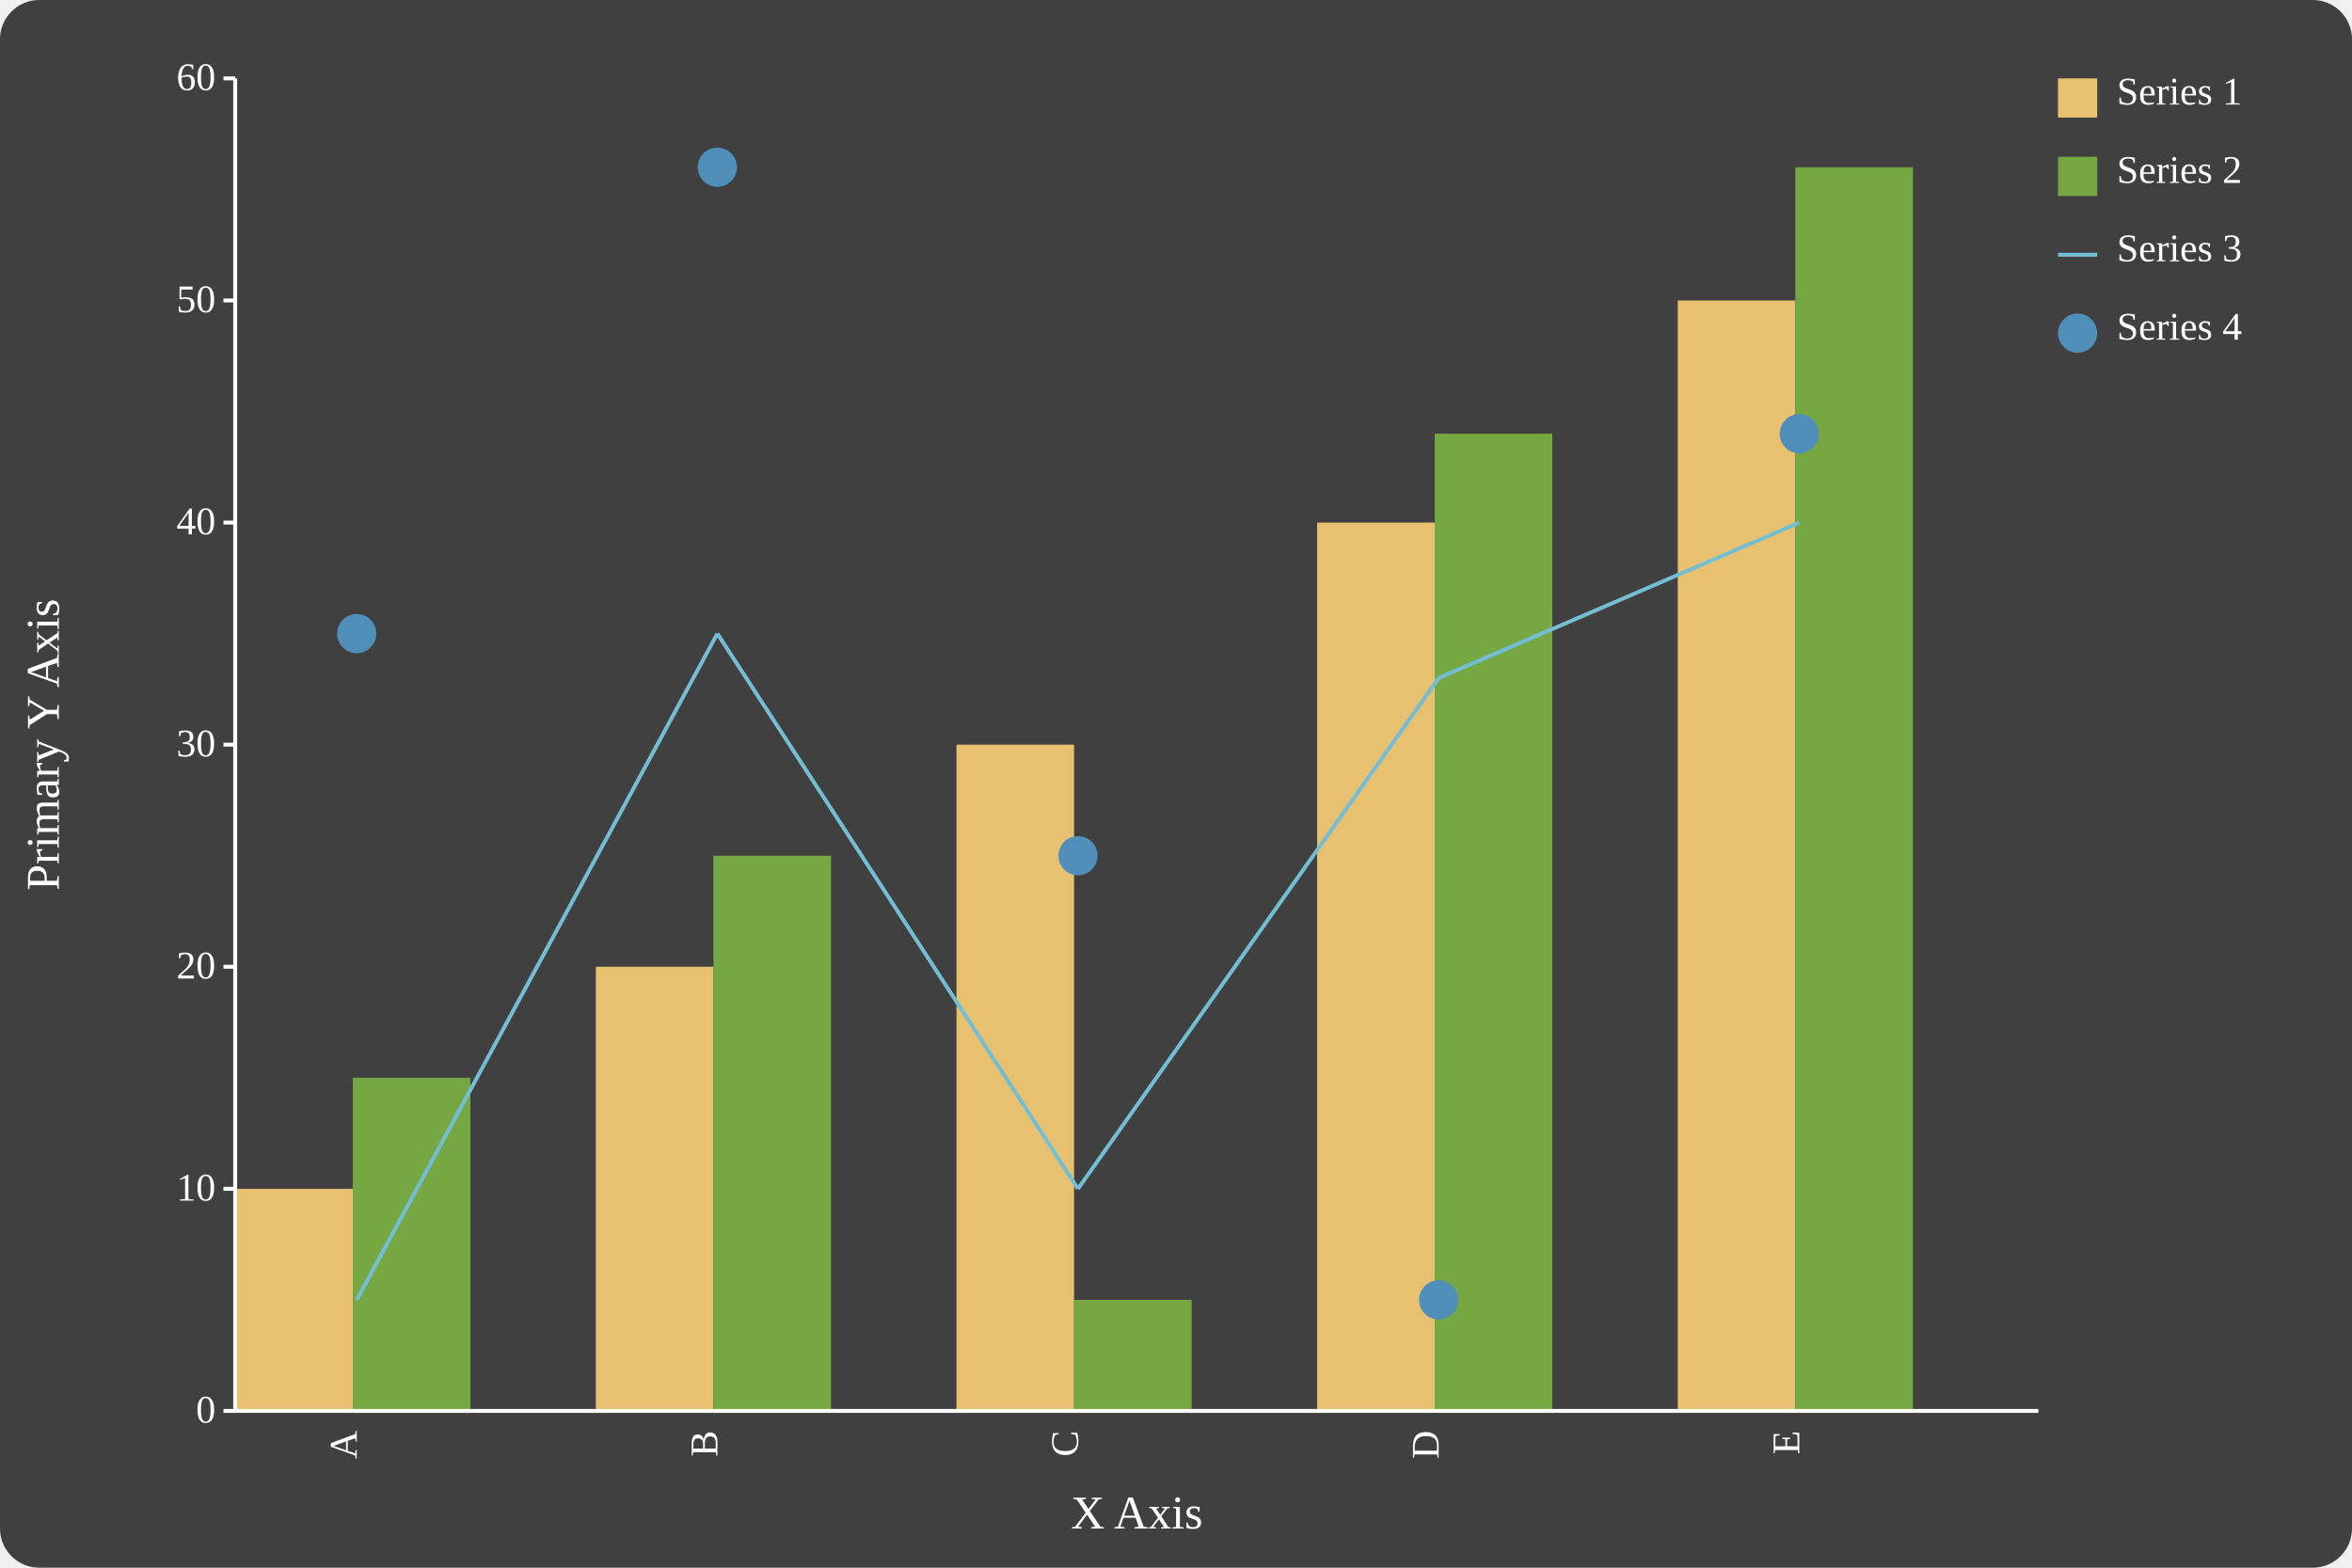
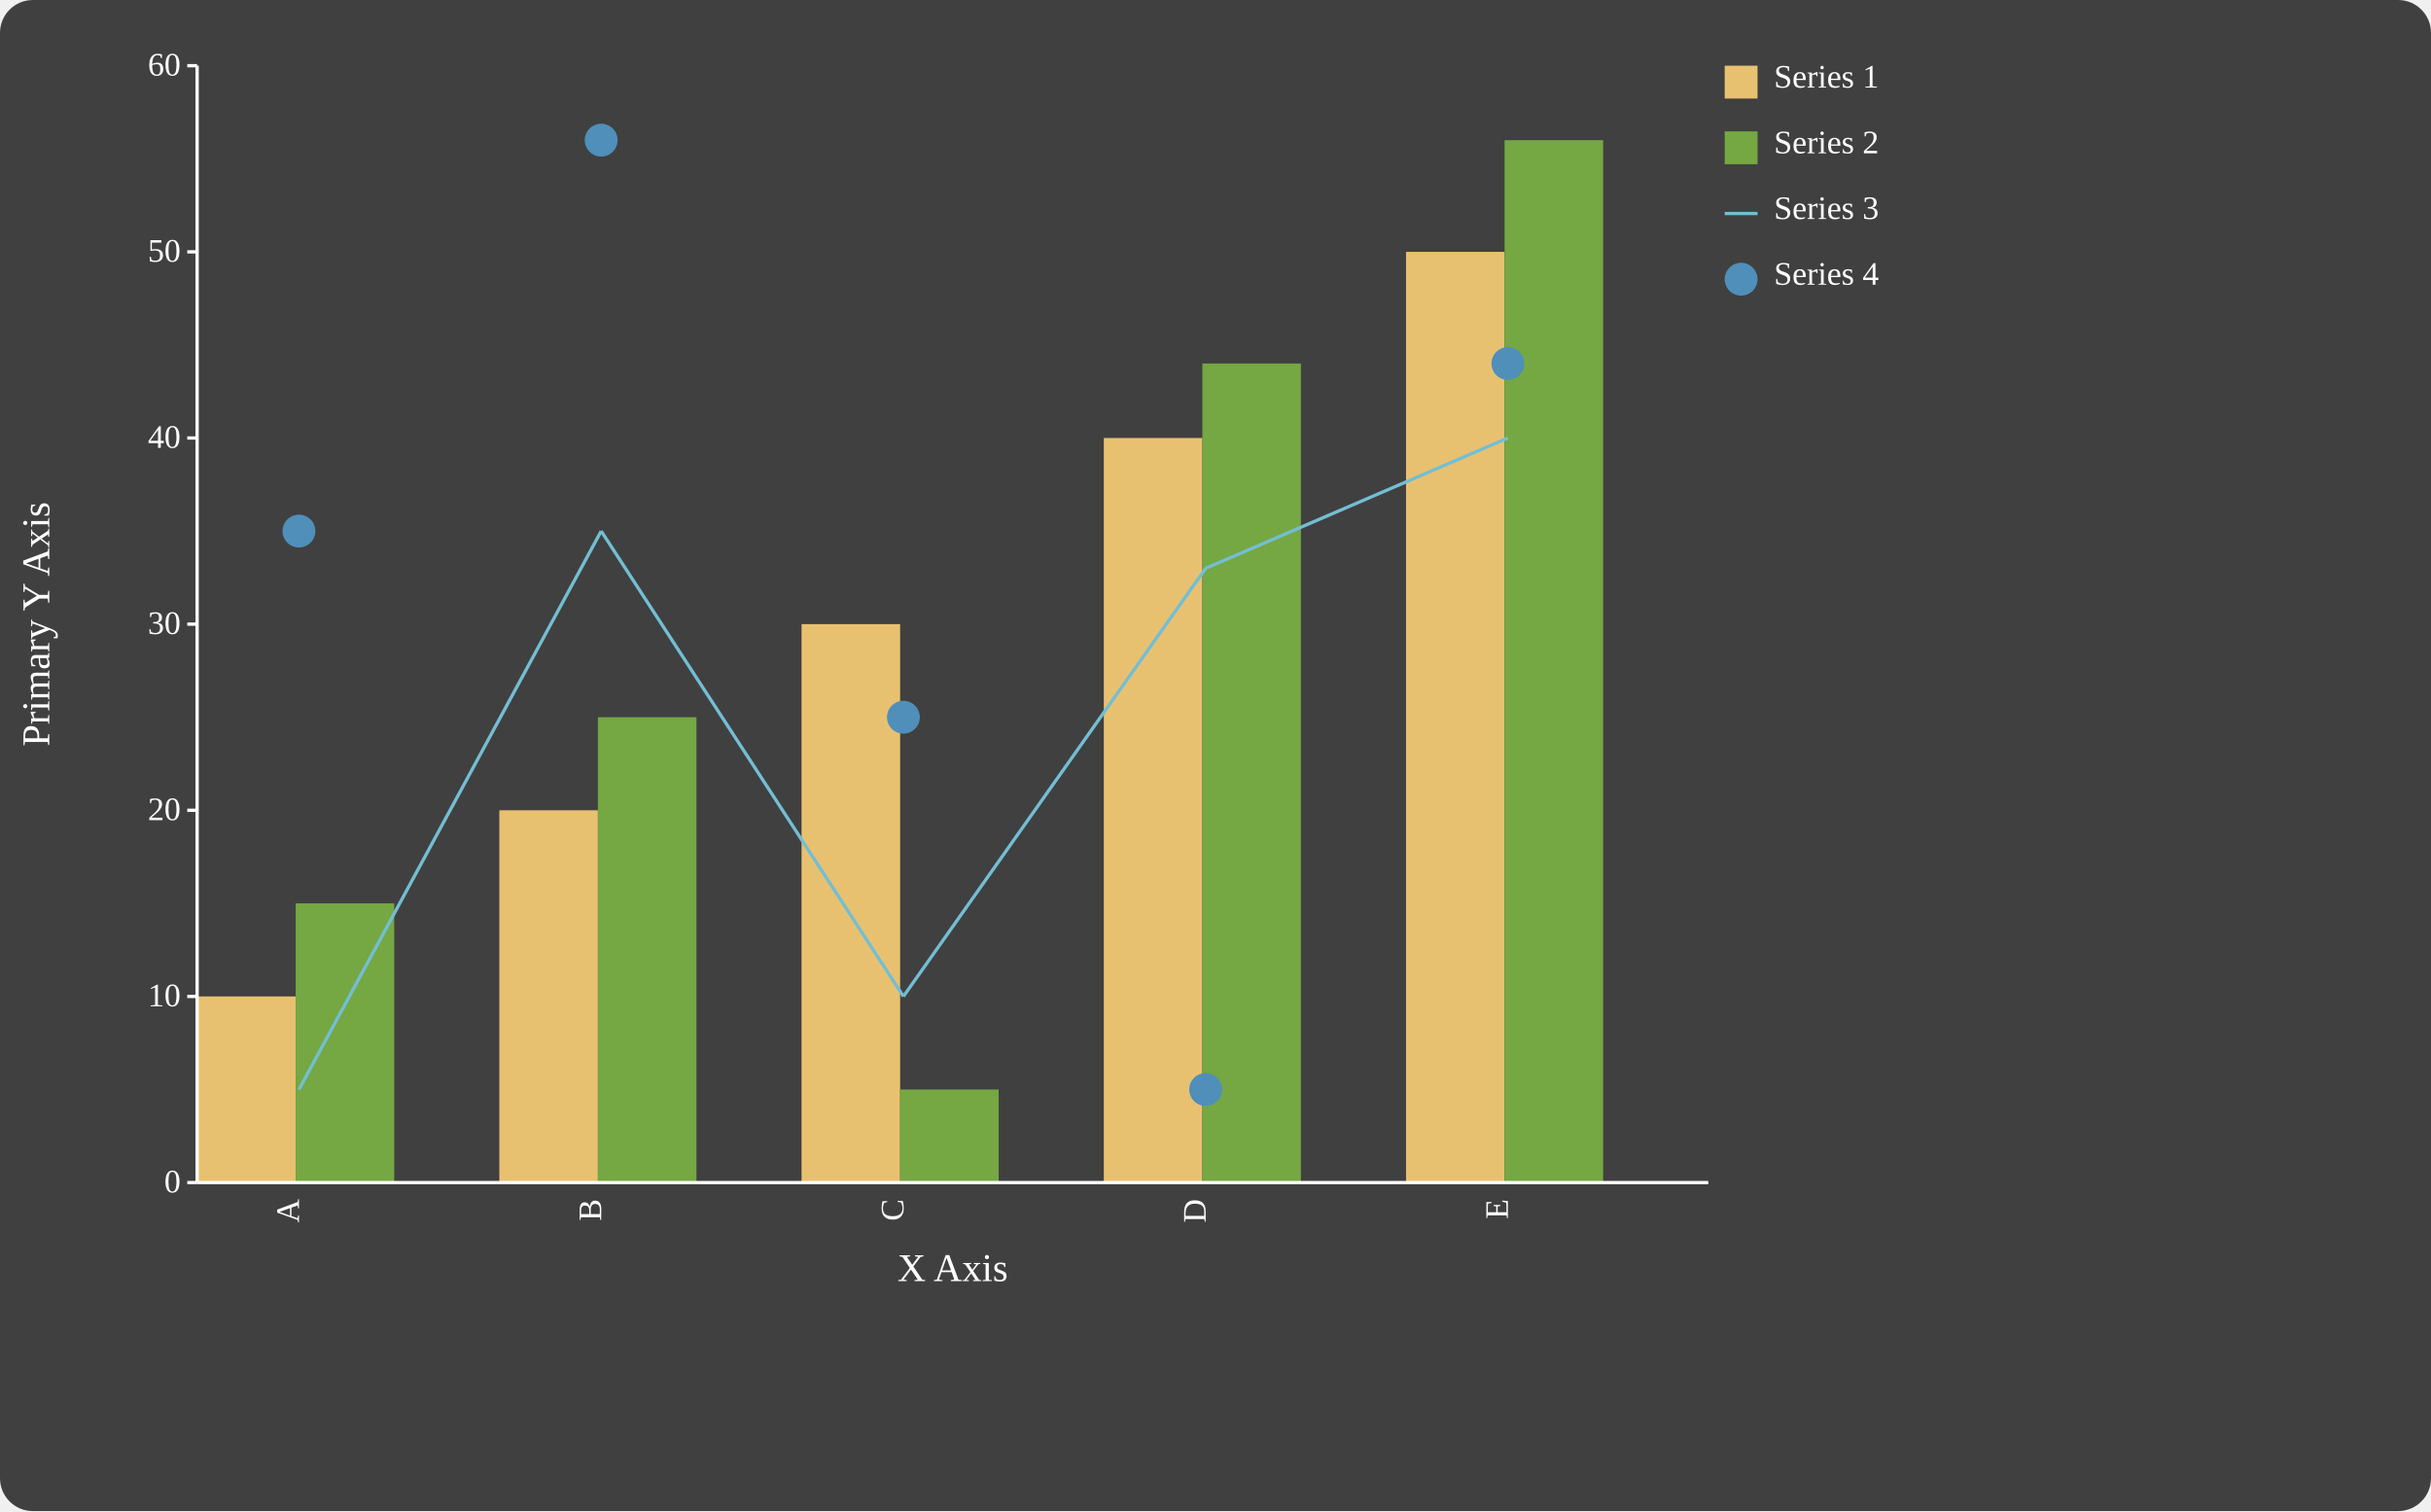
- <svg xmlns="http://www.w3.org/2000/svg" width="600" height="400">
-   <rect x="0" y="0" width="600" height="400" rx="10" ry="10" fill="#404040" />
+ <svg xmlns="http://www.w3.org/2000/svg" width="740" height="460" viewBox="0 0 740 460">
+   <rect x="0" y="0" width="740" height="460" rx="10" ry="10" fill="#404040" />
  <rect x="525" y="20" width="10" height="10" fill="#e8c170" />
  <text x="540" y="26.667" font-size="10" alignment-baseline="middle" fill="#ffffff">Series 1</text>
  <rect x="525" y="40" width="10" height="10" fill="#75a743" />
  <text x="540" y="46.667" font-size="10" alignment-baseline="middle" fill="#ffffff">Series 2</text>
  <line x1="525" y1="65.0" x2="535" y2="65.0" stroke="#73bed3" stroke-width="1" />
  <text x="540" y="66.667" font-size="10" alignment-baseline="middle" fill="#ffffff">Series 3</text>
  <circle cx="530.0" cy="85.0" r="5" fill="#4f8fba" />
  <text x="540" y="86.667" font-size="10" alignment-baseline="middle" fill="#ffffff">Series 4</text>
  <rect x="60.0" y="303.333" width="30" height="56.667" fill="#e8c170" />
  <rect x="90.0" y="275.0" width="30" height="85.0" fill="#75a743" />
  <circle cx="91.0" cy="161.667" r="5" fill="#4f8fba" />
  <rect x="152.0" y="246.667" width="30" height="113.333" fill="#e8c170" />
  <rect x="182.0" y="218.333" width="30" height="141.667" fill="#75a743" />
  <line x1="91.0" y1="331.667" x2="183.0" y2="161.667" stroke="#73bed3" stroke-width="1" />
  <circle cx="183.0" cy="42.667" r="5" fill="#4f8fba" />
  <rect x="244.0" y="190.0" width="30" height="170.0" fill="#e8c170" />
  <rect x="274.0" y="331.667" width="30" height="28.333" fill="#75a743" />
  <line x1="183.0" y1="161.667" x2="275.0" y2="303.333" stroke="#73bed3" stroke-width="1" />
  <circle cx="275.0" cy="218.333" r="5" fill="#4f8fba" />
  <rect x="336.0" y="133.333" width="30" height="226.667" fill="#e8c170" />
  <rect x="366.0" y="110.667" width="30" height="249.333" fill="#75a743" />
  <line x1="275.0" y1="303.333" x2="367.0" y2="173.0" stroke="#73bed3" stroke-width="1" />
  <circle cx="367.0" cy="331.667" r="5" fill="#4f8fba" />
  <rect x="428.0" y="76.667" width="30" height="283.333" fill="#e8c170" />
  <rect x="458.0" y="42.667" width="30" height="317.333" fill="#75a743" />
  <line x1="367.0" y1="173.0" x2="459.0" y2="133.333" stroke="#73bed3" stroke-width="1" />
  <circle cx="459.0" cy="110.667" r="5" fill="#4f8fba" />
  <line x1="60" y1="20" x2="60" y2="360" stroke="#ffffff" stroke-width="1" />
  <line x1="60" y1="360.0" x2="520" y2="360.0" stroke="#ffffff" stroke-width="1" />
  <text x="91.0" y="365" text-anchor="end" font-size="10" transform="rotate(-90 91.0 365)" fill="#ffffff">A</text>
  <text x="183.0" y="365" text-anchor="end" font-size="10" transform="rotate(-90 183.0 365)" fill="#ffffff">B</text>
  <text x="275.0" y="365" text-anchor="end" font-size="10" transform="rotate(-90 275.0 365)" fill="#ffffff">C</text>
  <text x="367.0" y="365" text-anchor="end" font-size="10" transform="rotate(-90 367.0 365)" fill="#ffffff">D</text>
  <text x="459.0" y="365" text-anchor="end" font-size="10" transform="rotate(-90 459.0 365)" fill="#ffffff">E</text>
  <text x="55" y="363.0" text-anchor="end" font-size="10" fill="#ffffff">0</text>
  <line x1="60" y1="360.0" x2="57" y2="360.0" stroke="#ffffff" stroke-width="1" />
  <text x="55" y="306.333" text-anchor="end" font-size="10" fill="#ffffff">10</text>
  <line x1="60" y1="303.333" x2="57" y2="303.333" stroke="#ffffff" stroke-width="1" />
  <text x="55" y="249.667" text-anchor="end" font-size="10" fill="#ffffff">20</text>
  <line x1="60" y1="246.667" x2="57" y2="246.667" stroke="#ffffff" stroke-width="1" />
  <text x="55" y="193.0" text-anchor="end" font-size="10" fill="#ffffff">30</text>
  <line x1="60" y1="190.0" x2="57" y2="190.0" stroke="#ffffff" stroke-width="1" />
  <text x="55" y="136.333" text-anchor="end" font-size="10" fill="#ffffff">40</text>
  <line x1="60" y1="133.333" x2="57" y2="133.333" stroke="#ffffff" stroke-width="1" />
  <text x="55" y="79.667" text-anchor="end" font-size="10" fill="#ffffff">50</text>
  <line x1="60" y1="76.667" x2="57" y2="76.667" stroke="#ffffff" stroke-width="1" />
  <text x="55" y="23.0" text-anchor="end" font-size="10" fill="#ffffff">60</text>
  <line x1="60" y1="20.0" x2="57" y2="20.0" stroke="#ffffff" stroke-width="1" />
  <text x="290.0" y="390.0" text-anchor="middle" font-size="12" fill="#ffffff">X Axis</text>
  <text x="15.0" y="190.0" text-anchor="middle" font-size="12" transform="rotate(-90 15.0 190.0)" fill="#ffffff">Primary Y Axis</text>
</svg>
